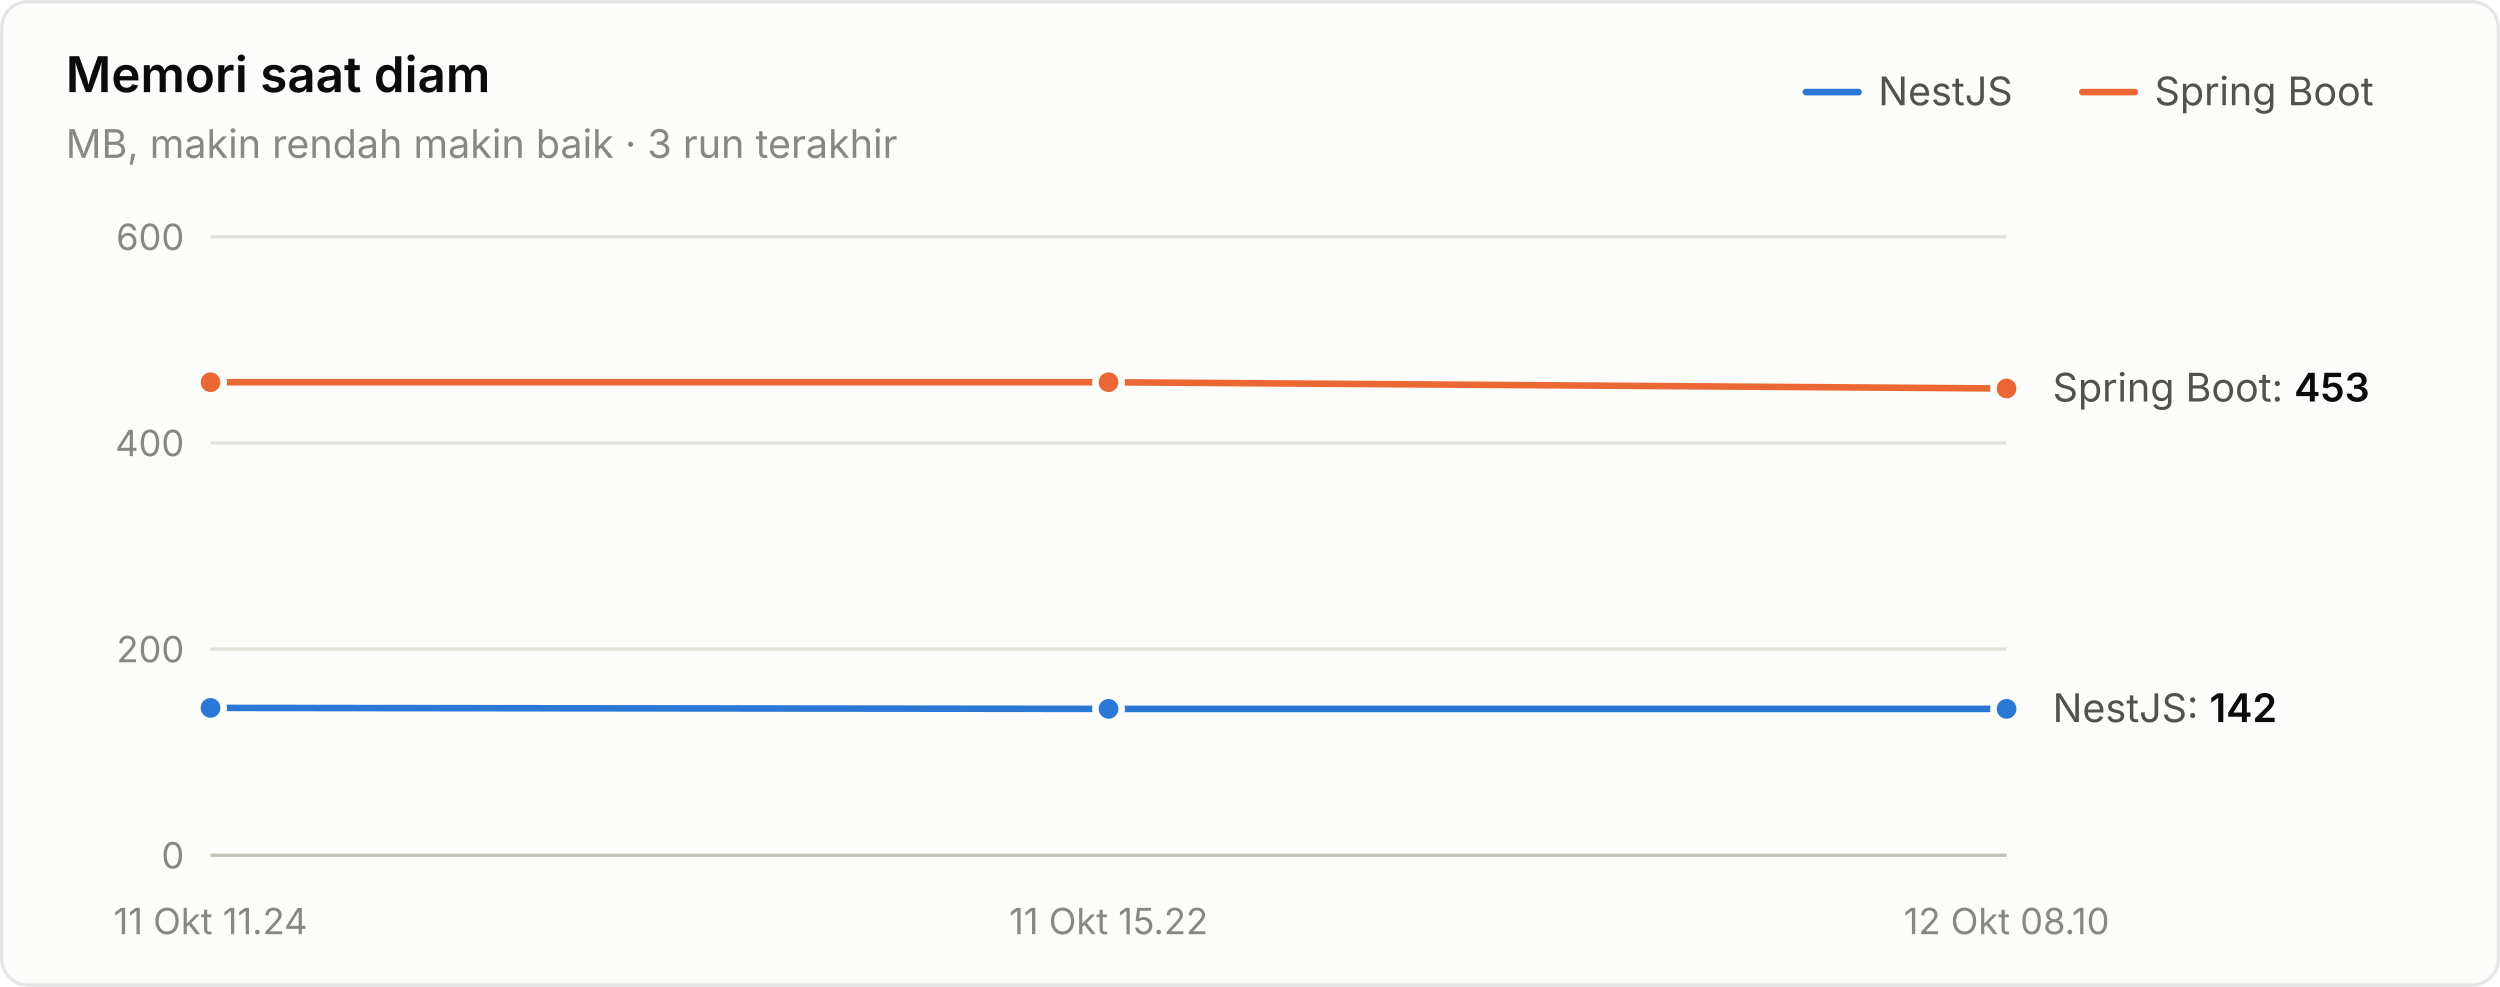
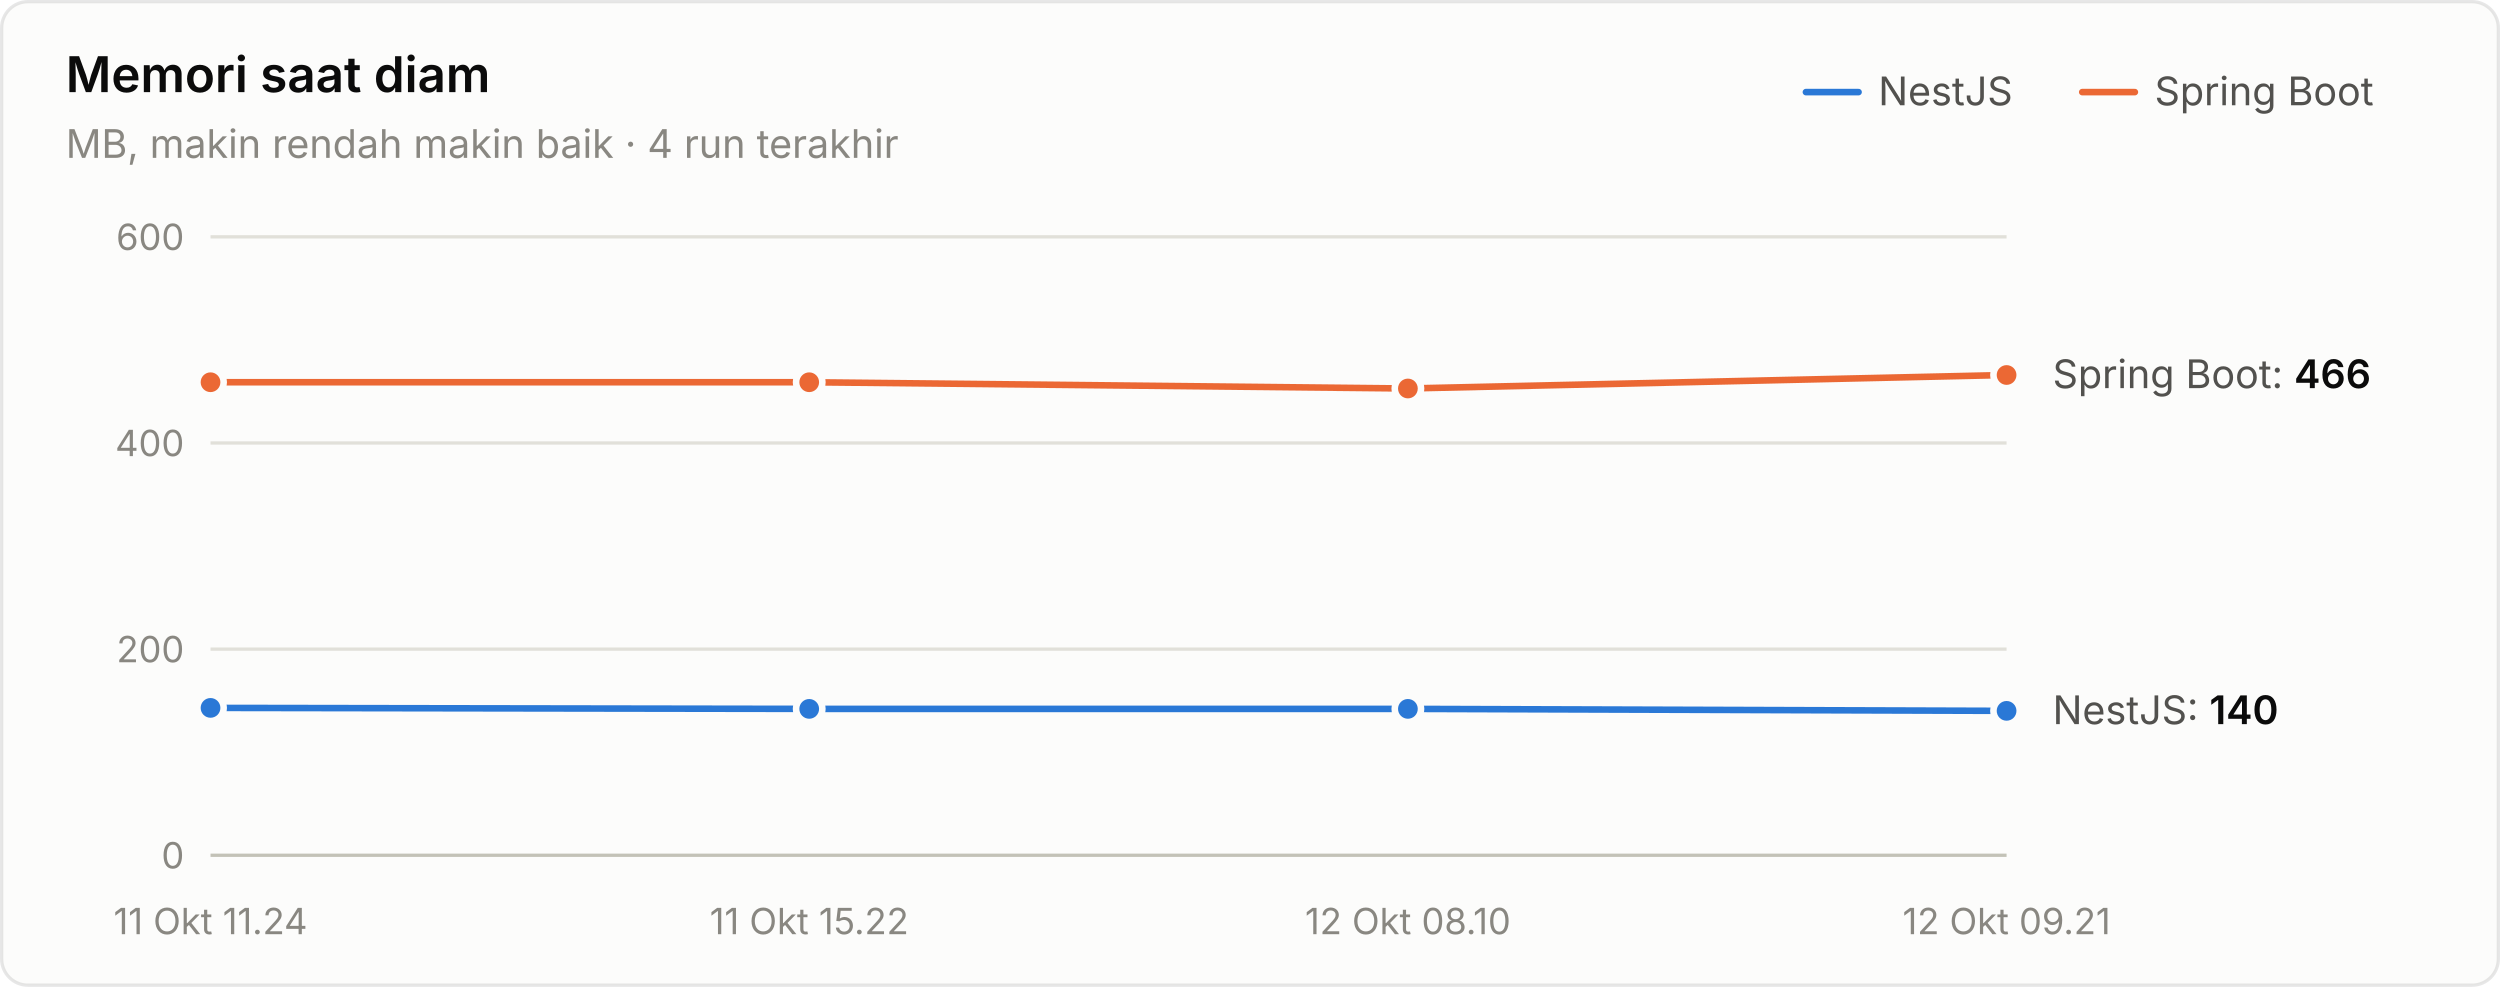
<svg xmlns="http://www.w3.org/2000/svg" width="760" height="300" viewBox="0 0 760 300" role="img" aria-label="Memori saat diam">
  <style>text{font-family:system-ui,-apple-system,"Segoe UI",sans-serif}.angka{font-variant-numeric:tabular-nums}</style>
  <rect x="0.5" y="0.5" width="759" height="299" rx="8" fill="#fcfcfb" stroke="rgba(11,11,11,0.10)" />
  <text x="20" y="28" font-size="15" font-weight="600" fill="#0b0b0b">Memori saat diam</text>
-   <text x="20" y="48" font-size="12" fill="#898781">MB, makin rendah makin baik · 3 run terakhir</text>
+   <text x="20" y="48" font-size="12" fill="#898781">MB, makin rendah makin baik · 4 run terakhir</text>
  <text x="655" y="32" font-size="12" fill="#52514e">Spring Boot</text>
  <line x1="633" y1="28" x2="649" y2="28" stroke="#eb6834" stroke-width="2" stroke-linecap="round" />
  <text x="571" y="32" font-size="12" fill="#52514e">NestJS</text>
  <line x1="549" y1="28" x2="565" y2="28" stroke="#2a78d6" stroke-width="2" stroke-linecap="round" />
  <line x1="64" y1="260" x2="610" y2="260" stroke="#c3c2b7" stroke-width="1" />
  <text class="angka" x="56" y="264" font-size="11" text-anchor="end" fill="#898781">0</text>
  <line x1="64" y1="197.333" x2="610" y2="197.333" stroke="#e1e0d9" stroke-width="1" />
  <text class="angka" x="56" y="201.333" font-size="11" text-anchor="end" fill="#898781">200</text>
  <line x1="64" y1="134.667" x2="610" y2="134.667" stroke="#e1e0d9" stroke-width="1" />
  <text class="angka" x="56" y="138.667" font-size="11" text-anchor="end" fill="#898781">400</text>
  <line x1="64" y1="72" x2="610" y2="72" stroke="#e1e0d9" stroke-width="1" />
  <text class="angka" x="56" y="76" font-size="11" text-anchor="end" fill="#898781">600</text>
  <text x="64" y="284" font-size="11" text-anchor="middle" fill="#898781">11 Okt 11.24</text>
-   <text x="337" y="284" font-size="11" text-anchor="middle" fill="#898781">11 Okt 15.22</text>
-   <text x="610" y="284" font-size="11" text-anchor="middle" fill="#898781">12 Okt 08.10</text>
-   <path d="M64.0,215.2 L337.0,215.5 L610.0,215.5" fill="none" stroke="#2a78d6" stroke-width="2" stroke-linejoin="round" stroke-linecap="round" />
+   <text x="246" y="284" font-size="11" text-anchor="middle" fill="#898781">11 Okt 15.22</text>
+   <text x="428" y="284" font-size="11" text-anchor="middle" fill="#898781">12 Okt 08.10</text>
+   <text x="610" y="284" font-size="11" text-anchor="middle" fill="#898781">12 Okt 09.21</text>
+   <path d="M64.0,215.2 L246.0,215.5 L428.0,215.5 L610.0,216.1" fill="none" stroke="#2a78d6" stroke-width="2" stroke-linejoin="round" stroke-linecap="round" />
  <circle cx="64.0" cy="215.2" r="4" fill="#2a78d6" stroke="#fcfcfb" stroke-width="2" />
-   <circle cx="337.0" cy="215.5" r="4" fill="#2a78d6" stroke="#fcfcfb" stroke-width="2" />
-   <circle cx="610.0" cy="215.5" r="4" fill="#2a78d6" stroke="#fcfcfb" stroke-width="2" />
-   <path d="M64.0,116.2 L337.0,116.2 L610.0,118.1" fill="none" stroke="#eb6834" stroke-width="2" stroke-linejoin="round" stroke-linecap="round" />
+   <circle cx="246.0" cy="215.5" r="4" fill="#2a78d6" stroke="#fcfcfb" stroke-width="2" />
+   <circle cx="428.0" cy="215.5" r="4" fill="#2a78d6" stroke="#fcfcfb" stroke-width="2" />
+   <circle cx="610.0" cy="216.1" r="4" fill="#2a78d6" stroke="#fcfcfb" stroke-width="2" />
+   <path d="M64.0,116.2 L246.0,116.2 L428.0,118.1 L610.0,114.0" fill="none" stroke="#eb6834" stroke-width="2" stroke-linejoin="round" stroke-linecap="round" />
  <circle cx="64.0" cy="116.2" r="4" fill="#eb6834" stroke="#fcfcfb" stroke-width="2" />
-   <circle cx="337.0" cy="116.2" r="4" fill="#eb6834" stroke="#fcfcfb" stroke-width="2" />
-   <circle cx="610.0" cy="118.1" r="4" fill="#eb6834" stroke="#fcfcfb" stroke-width="2" />
-   <text class="angka" x="624" y="122.06" font-size="12" fill="#52514e">Spring Boot: <tspan fill="#0b0b0b" font-weight="600">453</tspan>
+   <circle cx="246.0" cy="116.2" r="4" fill="#eb6834" stroke="#fcfcfb" stroke-width="2" />
+   <circle cx="428.0" cy="118.1" r="4" fill="#eb6834" stroke="#fcfcfb" stroke-width="2" />
+   <circle cx="610.0" cy="114.0" r="4" fill="#eb6834" stroke="#fcfcfb" stroke-width="2" />
+   <text class="angka" x="624" y="117.987" font-size="12" fill="#52514e">Spring Boot: <tspan fill="#0b0b0b" font-weight="600">466</tspan>
  </text>
-   <text class="angka" x="624" y="219.507" font-size="12" fill="#52514e">NestJS: <tspan fill="#0b0b0b" font-weight="600">142</tspan>
+   <text class="angka" x="624" y="220.133" font-size="12" fill="#52514e">NestJS: <tspan fill="#0b0b0b" font-weight="600">140</tspan>
  </text>
</svg>
